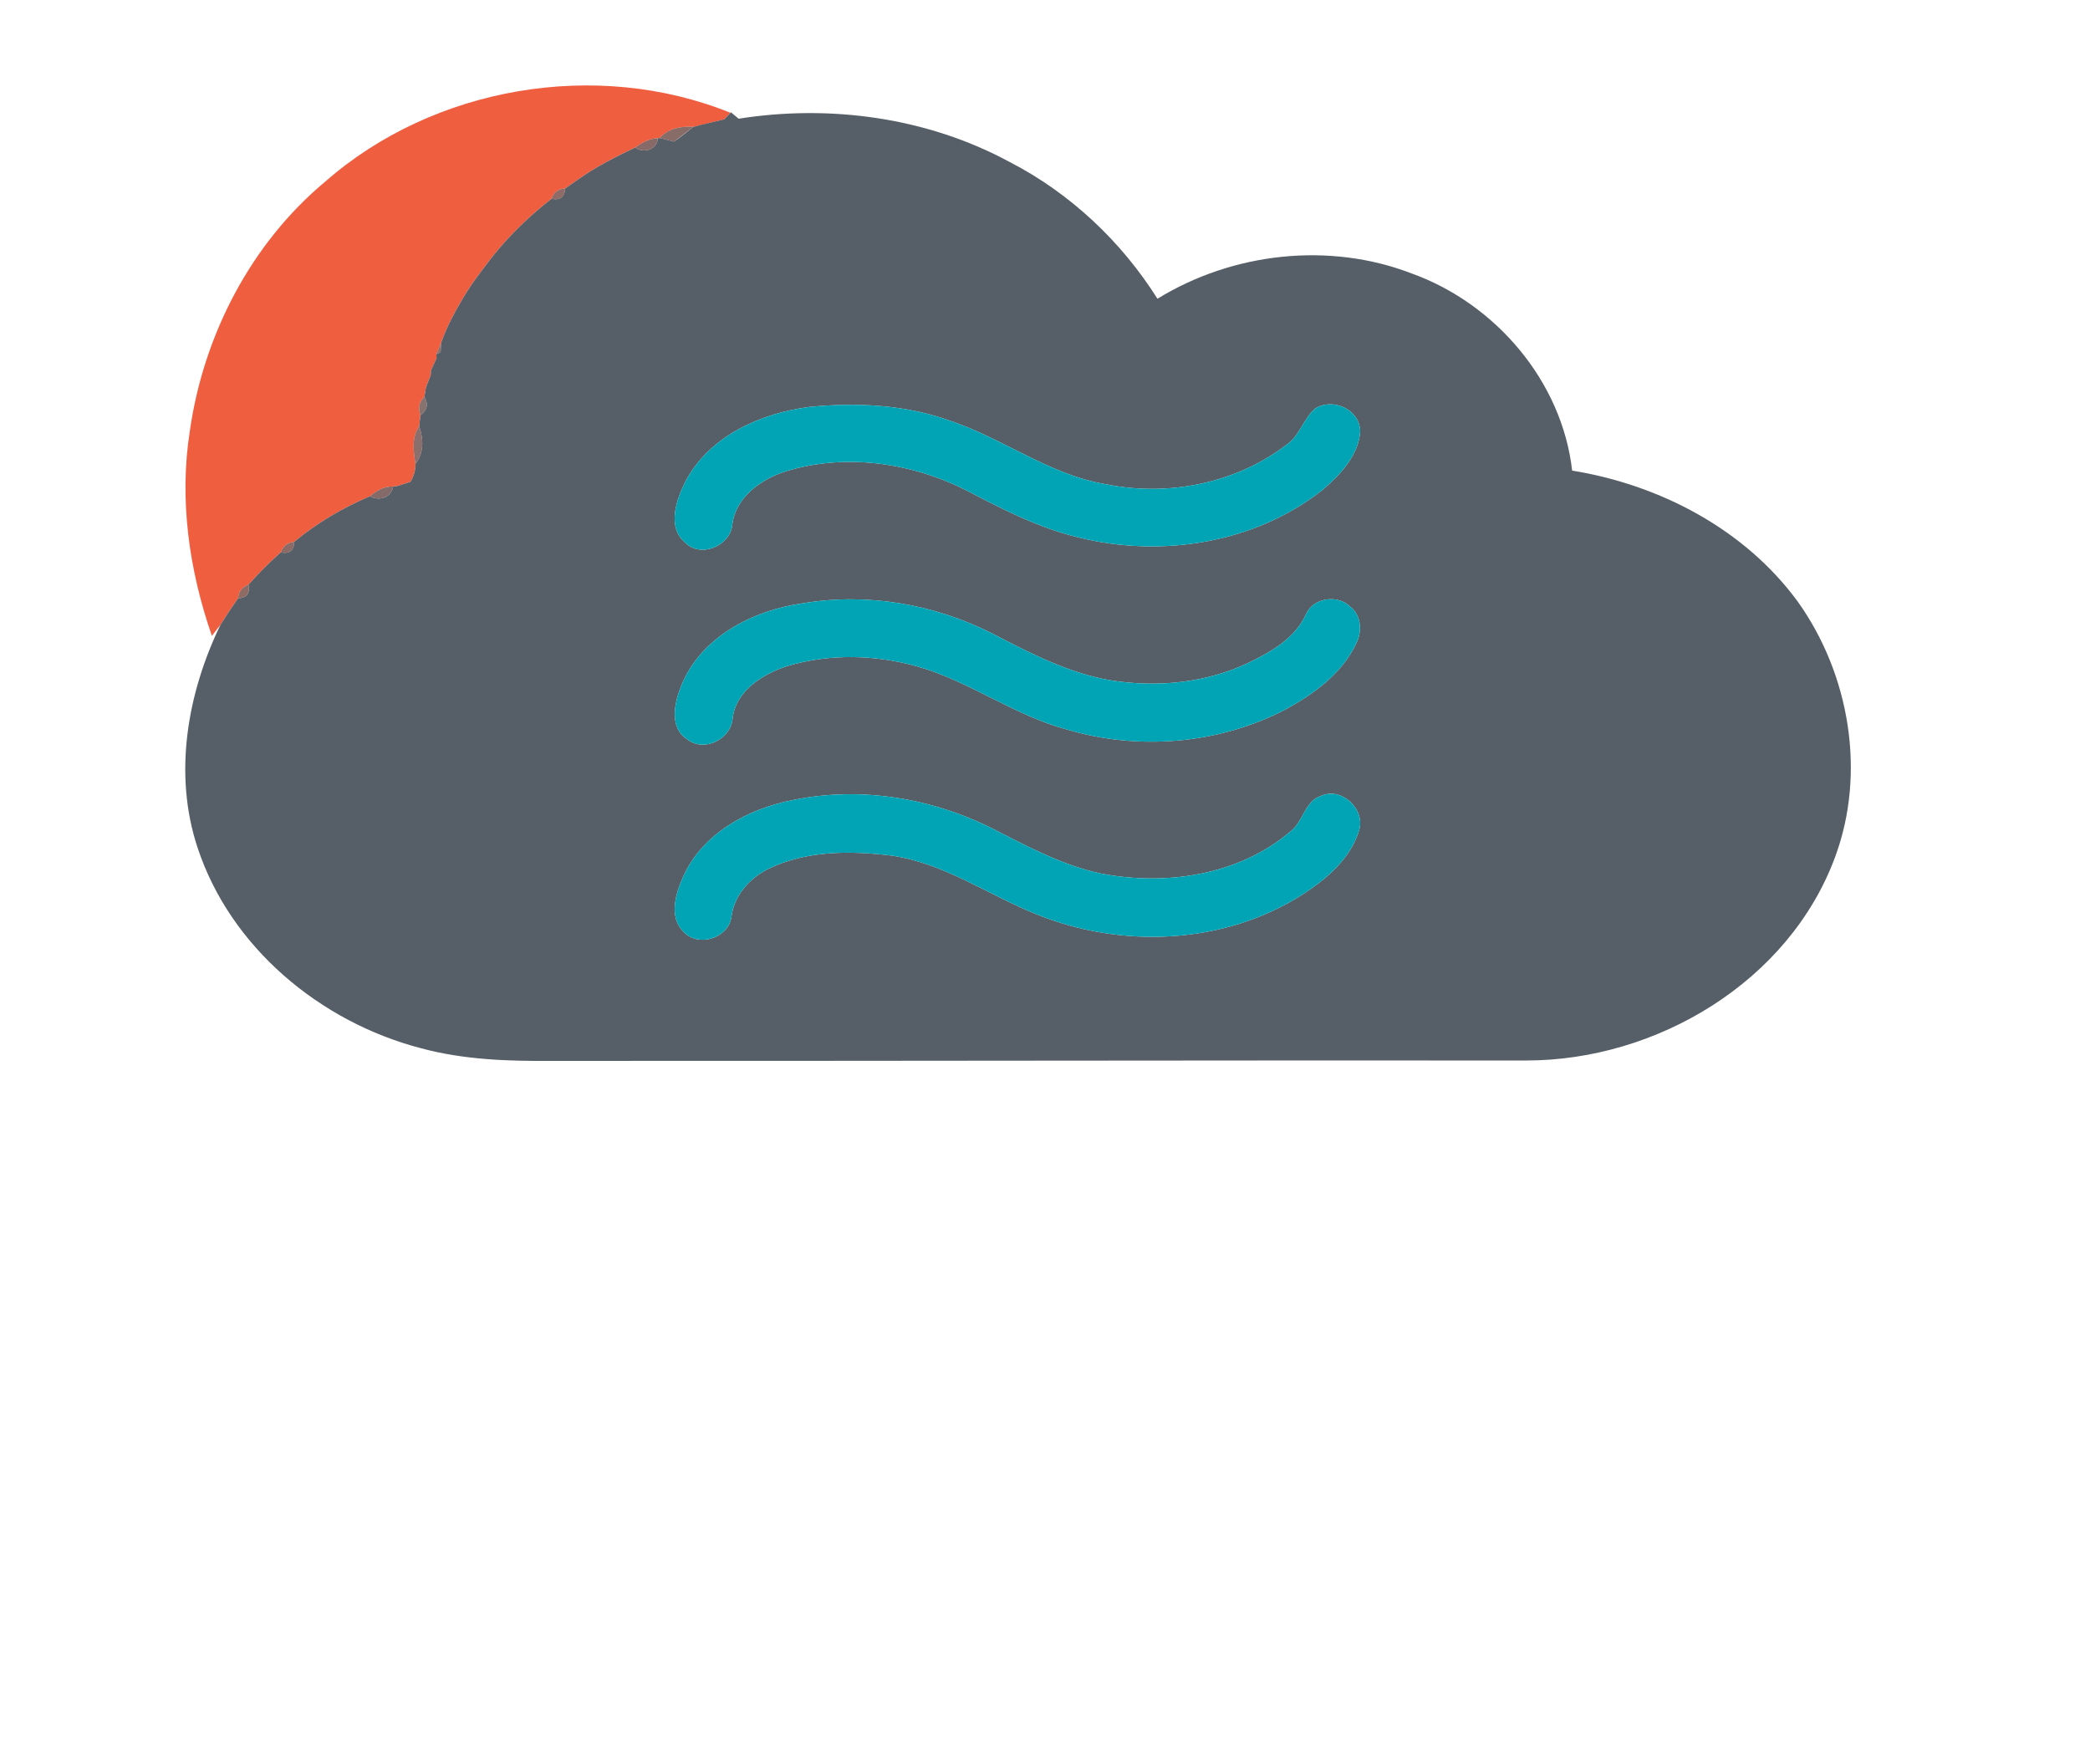
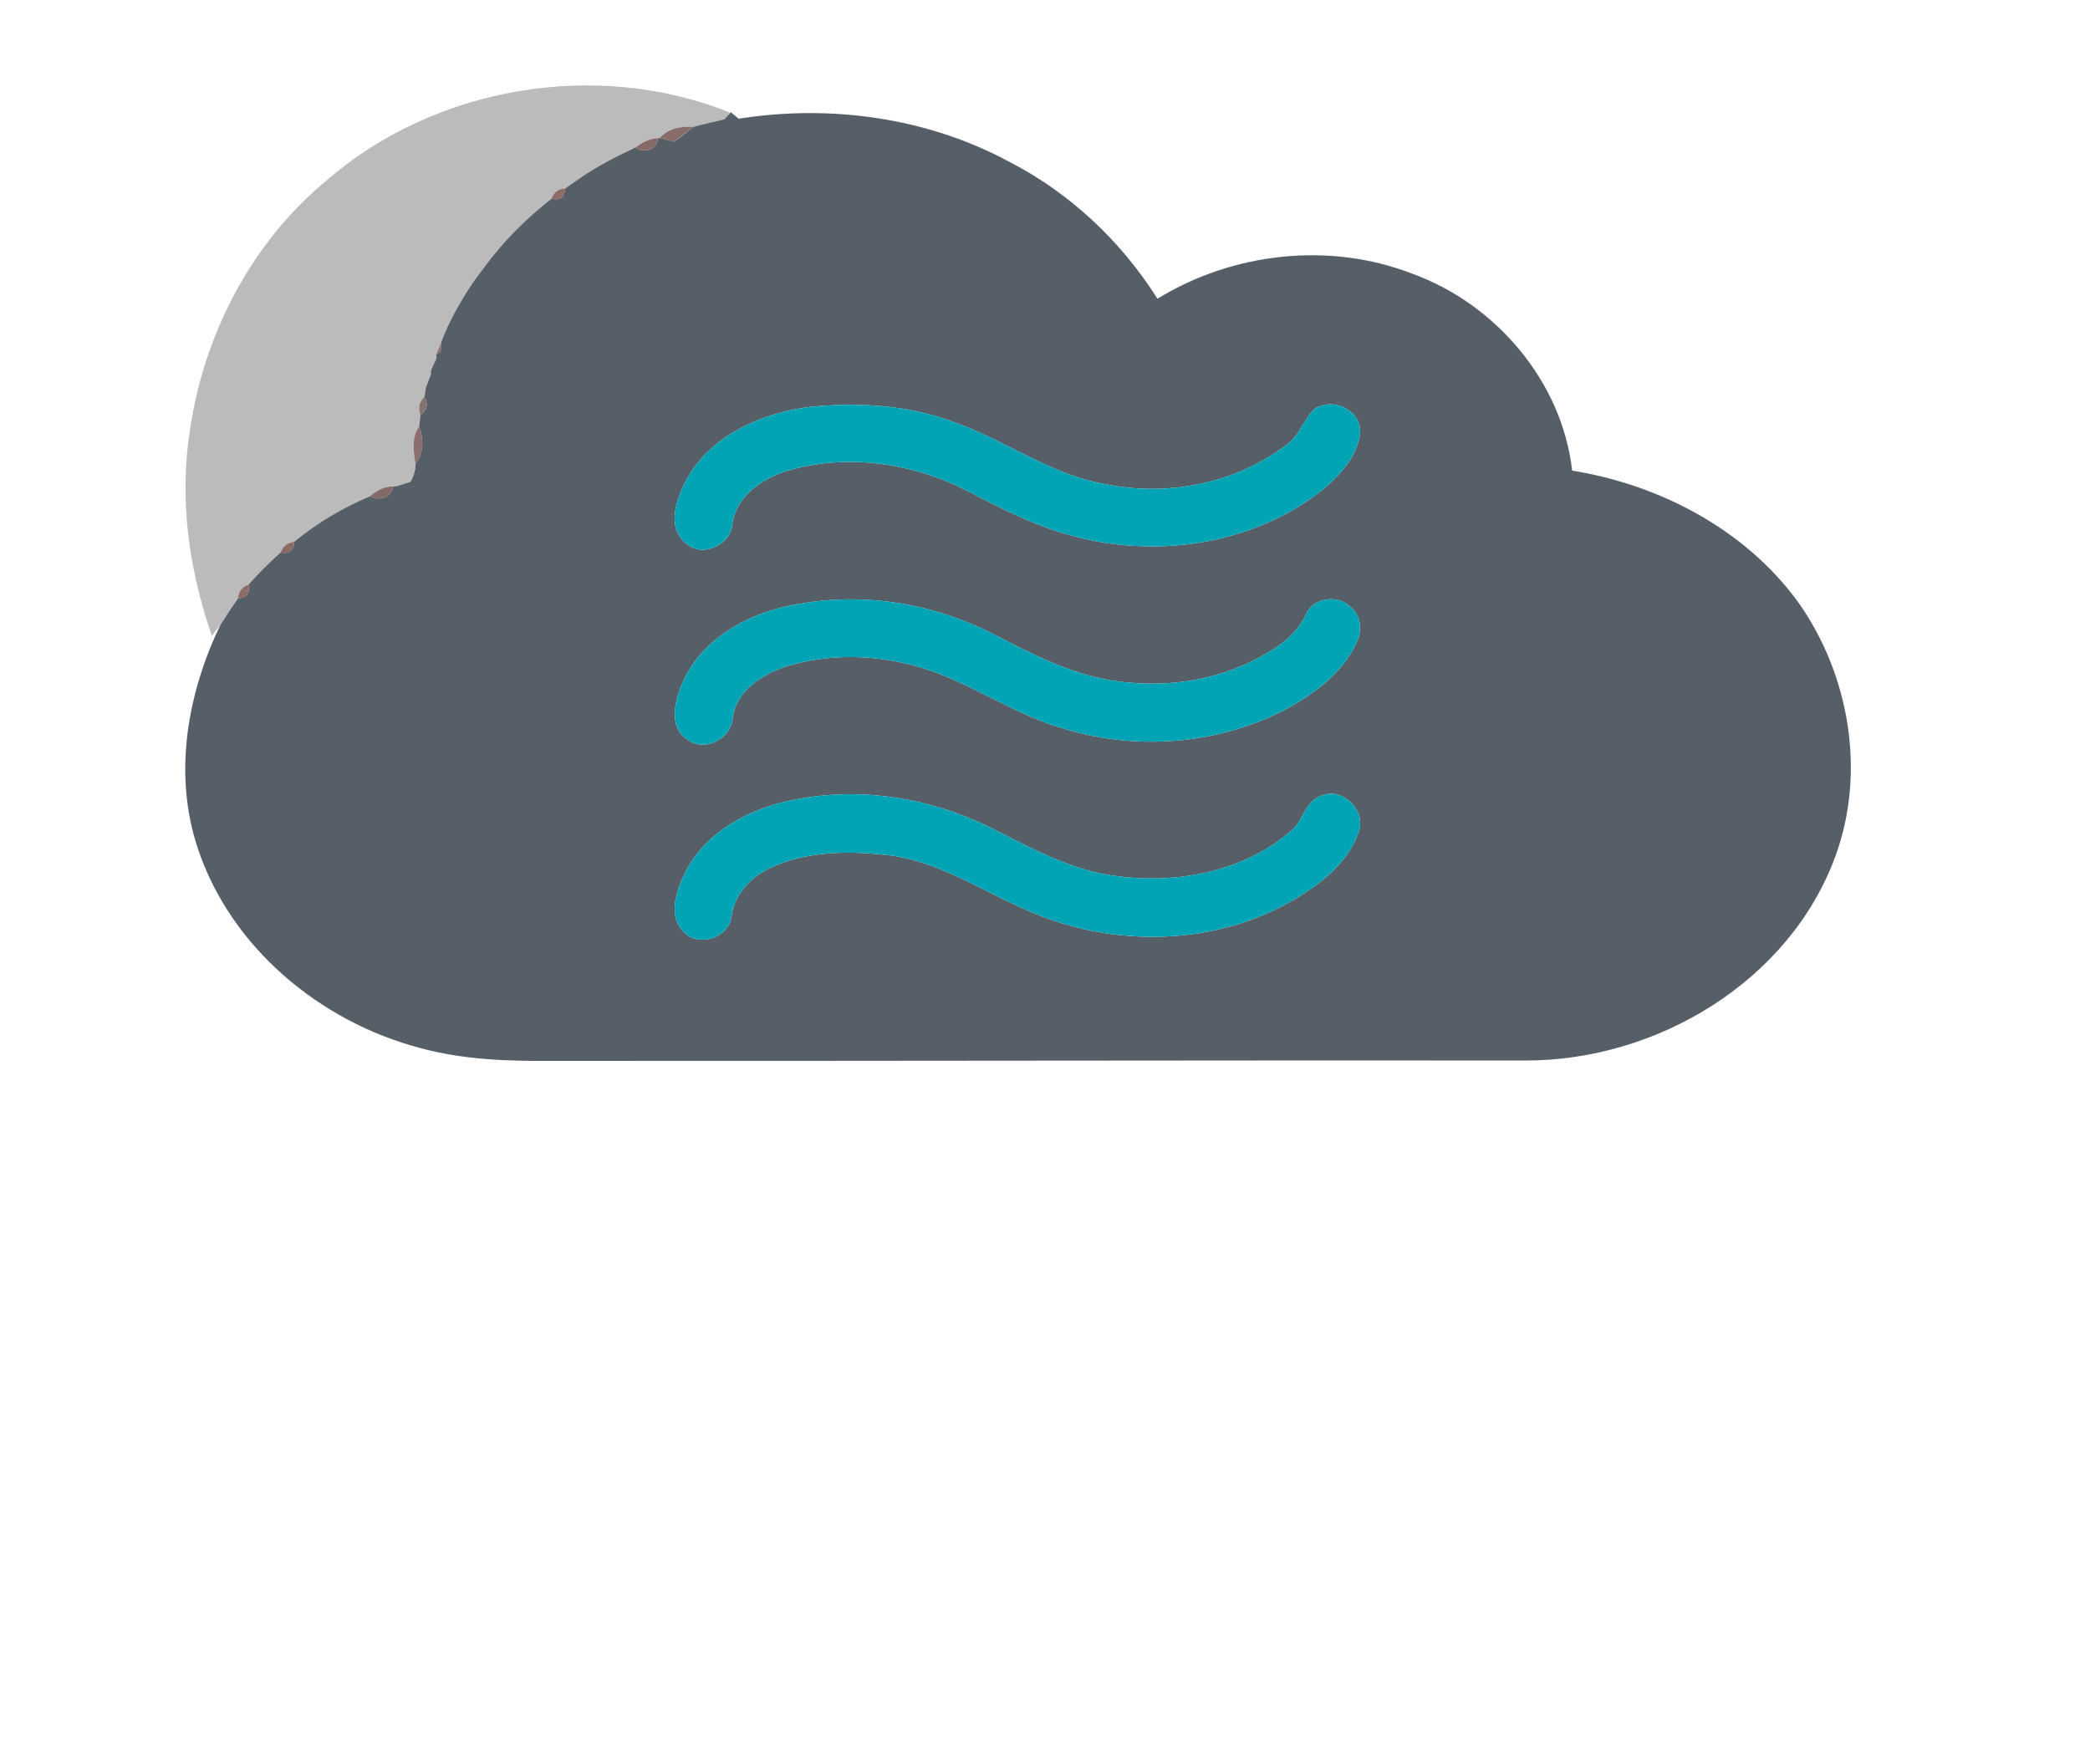
<svg xmlns="http://www.w3.org/2000/svg" width="504" height="425.333" viewBox="0 0 378 319">
-   <path fill="#f05e40" d="M58.84 32.83c19.63-17.2 49.07-22.21 73.27-12.43L131 21.58l-5.6 1.37c-2.27-.16-4.5.27-6.1 2.01l-.33.04c-1.53.04-2.87.81-4.08 1.68-3.55 1.69-7.08 3.46-10.29 5.74-.05.04-.15.11-.21.14l-2.17 1.53c-1.26.07-2.08.68-2.48 1.85-4.58 3.59-8.76 7.72-12.18 12.44-.04.05-.12.16-.16.21-1.39 1.78-2.69 3.64-3.82 5.6-.07.13-.21.37-.29.5-1.36 2.27-2.54 4.65-3.45 7.13l-.92 2.24.03.73-1.02 2.22-.02.79-.88 2.28-.27 1.68c-.95.92-1.19 2.02-.72 3.32-.05.5-.17 1.51-.23 2.01-1.41 2-1.03 4.53-.67 6.8a6.04 6.04 0 0 1-.91 3.25l-2.35.76-.77.09c-1.62-.08-3.01.78-4.21 1.77-4.91 2.07-9.56 4.82-13.68 8.22-1.22.15-2.04.79-2.46 1.93-2.06 1.83-4 3.78-5.83 5.84-1.16.4-1.78 1.22-1.88 2.46l-1.49 2.18c-.04.05-.11.15-.14.2l-1.55 2.42-1.55 1.99c-4.12-11.88-5.96-24.66-3.97-37.16 2.48-17.25 11.02-33.79 24.49-45.01z" />
+   <path fill="#bbb" d="M58.84 32.83c19.63-17.2 49.07-22.21 73.27-12.43L131 21.58l-5.6 1.37c-2.27-.16-4.5.27-6.1 2.01l-.33.04c-1.53.04-2.87.81-4.08 1.68-3.55 1.69-7.08 3.46-10.29 5.74-.05.04-.15.11-.21.14l-2.17 1.53c-1.26.07-2.08.68-2.48 1.85-4.58 3.59-8.76 7.72-12.18 12.44-.04.05-.12.16-.16.21-1.39 1.78-2.69 3.64-3.82 5.6-.07.13-.21.37-.29.5-1.36 2.27-2.54 4.65-3.45 7.13l-.92 2.24.03.73-1.02 2.22-.02.79-.88 2.28-.27 1.68c-.95.92-1.19 2.02-.72 3.32-.05.5-.17 1.51-.23 2.01-1.41 2-1.03 4.53-.67 6.8a6.04 6.04 0 0 1-.91 3.25l-2.35.76-.77.09c-1.62-.08-3.01.78-4.21 1.77-4.91 2.07-9.56 4.82-13.68 8.22-1.22.15-2.04.79-2.46 1.93-2.06 1.83-4 3.78-5.83 5.84-1.16.4-1.78 1.22-1.88 2.46l-1.49 2.18c-.04.05-.11.15-.14.2l-1.55 2.42-1.55 1.99c-4.12-11.88-5.96-24.66-3.97-37.16 2.48-17.25 11.02-33.79 24.49-45.01z" />
  <path fill="#565f67" d="M132.11 20.4l.09-.09 1.39 1.16c16.6-2.63 34.19-.21 49.04 7.84 10.92 5.63 20.17 14.34 26.71 24.72 13.6-8.36 31.05-10.34 46.01-4.56 15.14 5.45 27.16 19.49 28.99 35.64 15.85 2.57 31.21 10.59 40.81 23.7 9.36 13.12 12.4 30.92 6.76 46.16-8.33 22.6-32.35 36.86-55.94 36.83-58.65-.05-117.31.1-175.96.07-8.03.07-16.16-.19-23.95-2.31-18.15-4.75-34.39-18.21-40.34-36.29-4.4-13.3-1.84-27.88 4.15-40.26l1.55-2.42c.03-.05.1-.15.14-.2l1.49-2.18c1.59-.09 2.21-.92 1.88-2.46 1.83-2.06 3.77-4.01 5.83-5.84 1.57.32 2.39-.32 2.46-1.93 4.12-3.4 8.77-6.15 13.68-8.22 1.69.9 3.86.26 4.21-1.77l.77-.09 2.35-.76a6.04 6.04 0 0 0 .91-3.25c1.58-1.96 1.45-4.55.67-6.8l.23-2.01c1.23-.86 1.47-1.97.72-3.32l.27-1.68.88-2.28.02-.79 1.02-2.22-.03-.73.76-.38.16-1.86c.91-2.48 2.09-4.86 3.45-7.13.08-.13.22-.37.29-.5 1.13-1.96 2.43-3.82 3.82-5.6.04-.05.12-.16.16-.21 3.42-4.72 7.6-8.85 12.18-12.44 1.54.34 2.37-.28 2.48-1.85l2.17-1.53c.06-.03.16-.1.21-.14 3.21-2.28 6.74-4.05 10.29-5.74 1.51 1.15 4.01.37 4.08-1.68l.33-.04 2.62.65c1.2-.83 2.33-1.75 3.48-2.66 1.85-.51 3.73-.91 5.6-1.37l1.11-1.18m14.27 53.2c-8.79 1.14-17.99 5.21-22.34 13.35-1.68 3.31-3.5 8.31-.13 11.17 2.83 2.88 8.18.61 8.54-3.26.61-5 5.24-8.22 9.69-9.63 10.89-3.33 22.88-1.54 32.91 3.59 6.34 3.32 12.79 6.62 19.79 8.32 15.12 3.84 32.25 1.15 44.57-8.71 3.09-2.7 6.32-6.14 6.6-10.44-.11-3.95-4.91-6.11-8.13-4.11-2.19 1.87-2.83 5.04-5.33 6.66-9.15 6.93-21.4 9.33-32.58 7.03-10.15-1.69-18.5-8.24-28.1-11.46-8.15-2.93-16.94-3.36-25.49-2.51m-1.17 35.51c-9.06 1.26-18.54 6.12-22.05 15.04-1.2 3.03-2.16 7.49 1.14 9.57 3.09 2.41 7.93-.05 8.21-3.85.63-5.03 5.47-7.96 9.87-9.41 7.62-2.27 15.87-2.08 23.5.06 9.51 2.68 17.57 8.9 27.14 11.43 12.72 3.77 26.82 2.67 38.72-3.25 5.5-2.88 10.99-6.73 13.65-12.54.99-2.09.76-4.92-1.15-6.4-2.27-2.32-6.75-1.68-8.05 1.36-1.94 4.3-6.22 6.73-10.28 8.7-7.7 3.7-16.55 4.56-24.94 3.24-7.68-1.29-14.68-4.93-21.52-8.49-10.48-5.31-22.63-7.42-34.24-5.46m-1.82 35.59c-8.12 1.56-16.38 6.06-19.86 13.92-1.32 3-2.61 7.14.03 9.83 2.58 2.92 7.96 1.35 8.7-2.43.41-3.98 3.27-7.21 6.77-8.91 6.87-3.33 14.82-3.27 22.23-2.37 9.48 1.37 17.39 7.06 26.1 10.57 15.47 6.32 34.06 5.56 48.27-3.57 4.36-2.81 8.68-6.52 10.21-11.66 1.07-3.74-3.17-7.74-6.8-6.18-3.08.92-3.28 4.71-5.65 6.48-9.37 7.96-22.56 9.88-34.35 7.59-6.79-1.46-12.96-4.74-19.08-7.88-11.15-5.73-24.24-7.95-36.57-5.39z" />
  <path fill="#623e38" opacity=".76" d="M119.3 24.96c1.6-1.74 3.83-2.17 6.1-2.01l-3.48 2.66-2.62-.65z" />
  <path fill="#72504c" opacity=".85" d="M114.89 26.68c1.21-.87 2.55-1.64 4.08-1.68-.07 2.05-2.57 2.83-4.08 1.68z" />
  <path fill="#8e4a3c" opacity=".78" d="M104.39 32.56c.06-.03.16-.1.21-.14-.05.04-.15.11-.21.14z" />
  <path fill="#7a514b" opacity=".85" d="M99.74 35.94c.4-1.17 1.22-1.78 2.48-1.85-.11 1.57-.94 2.19-2.48 1.85z" />
  <path fill="#874a3f" opacity=".78" d="M87.4 48.59l.16-.21-.16.21z" />
  <path fill="#81493f" opacity=".77" d="M83.29 54.69l.29-.5-.29.5z" />
  <path fill="#704a47" opacity=".79" d="M78.92 64.06l.92-2.24-.16 1.86-.76.38z" />
  <path fill="#5e4a4b" opacity=".79" d="M77.93 67.01l1.02-2.22-1.02 2.22z" />
  <path fill="#664946" opacity=".77" d="M77.03 70.08l.88-2.28-.88 2.28z" />
  <path fill="#644a47" opacity=".78" d="M76.04 75.08c-.47-1.3-.23-2.4.72-3.32.75 1.35.51 2.46-.72 3.32z" />
  <path d="M146.38 73.6c8.55-.85 17.34-.42 25.49 2.51 9.6 3.22 17.95 9.77 28.1 11.46 11.18 2.3 23.43-.1 32.58-7.03 2.5-1.62 3.14-4.79 5.33-6.66 3.22-2 8.02.16 8.13 4.11-.28 4.3-3.51 7.74-6.6 10.44-12.32 9.86-29.45 12.55-44.57 8.71-7-1.7-13.45-5-19.79-8.32-10.03-5.13-22.02-6.92-32.91-3.59-4.45 1.41-9.08 4.63-9.69 9.63-.36 3.87-5.71 6.14-8.54 3.26-3.37-2.86-1.55-7.86.13-11.17 4.35-8.14 13.55-12.21 22.34-13.35zm-1.17 35.51c11.61-1.96 23.76.15 34.24 5.46 6.84 3.56 13.84 7.2 21.52 8.49 8.39 1.32 17.24.46 24.94-3.24 4.06-1.97 8.34-4.4 10.28-8.7 1.3-3.04 5.78-3.68 8.05-1.36 1.91 1.48 2.14 4.31 1.15 6.4-2.66 5.81-8.15 9.66-13.65 12.54-11.9 5.92-26 7.02-38.72 3.25-9.57-2.53-17.63-8.75-27.14-11.43-7.63-2.14-15.88-2.33-23.5-.06-4.4 1.45-9.24 4.38-9.87 9.41-.28 3.8-5.12 6.26-8.21 3.85-3.3-2.08-2.34-6.54-1.14-9.57 3.51-8.92 12.99-13.78 22.05-15.04zm-1.82 35.59c12.33-2.56 25.42-.34 36.57 5.39 6.12 3.14 12.29 6.42 19.08 7.88 11.79 2.29 24.98.37 34.35-7.59 2.37-1.77 2.57-5.56 5.65-6.48 3.63-1.56 7.87 2.44 6.8 6.18-1.53 5.14-5.85 8.85-10.21 11.66-14.21 9.13-32.8 9.89-48.27 3.57-8.71-3.51-16.62-9.2-26.1-10.57-7.41-.9-15.36-.96-22.23 2.37-3.5 1.7-6.36 4.93-6.77 8.91-.74 3.78-6.12 5.35-8.7 2.43-2.64-2.69-1.35-6.83-.03-9.83 3.48-7.86 11.74-12.36 19.86-13.92z" fill="#00a4b4" />
  <path fill="#6d4b47" opacity=".8" d="M75.14 83.89c-.36-2.27-.74-4.8.67-6.8.78 2.25.91 4.84-.67 6.8z" />
  <path fill="#6e4a45" opacity=".78" d="M71.88 87.9l2.35-.76-2.35.76z" />
  <path fill="#6e504d" opacity=".85" d="M66.9 89.76c1.2-.99 2.59-1.85 4.21-1.77-.35 2.03-2.52 2.67-4.21 1.77z" />
  <path fill="#78504b" opacity=".85" d="M50.76 99.91c.42-1.14 1.24-1.78 2.46-1.93-.07 1.61-.89 2.25-2.46 1.93z" />
  <path fill="#7b514a" opacity=".85" d="M43.05 108.21c.1-1.24.72-2.06 1.88-2.46.33 1.54-.29 2.37-1.88 2.46z" />
  <path fill="#7b483f" opacity=".76" d="M41.42 110.59c.03-.05.1-.15.14-.2-.04.05-.11.15-.14.2z" />
</svg>
